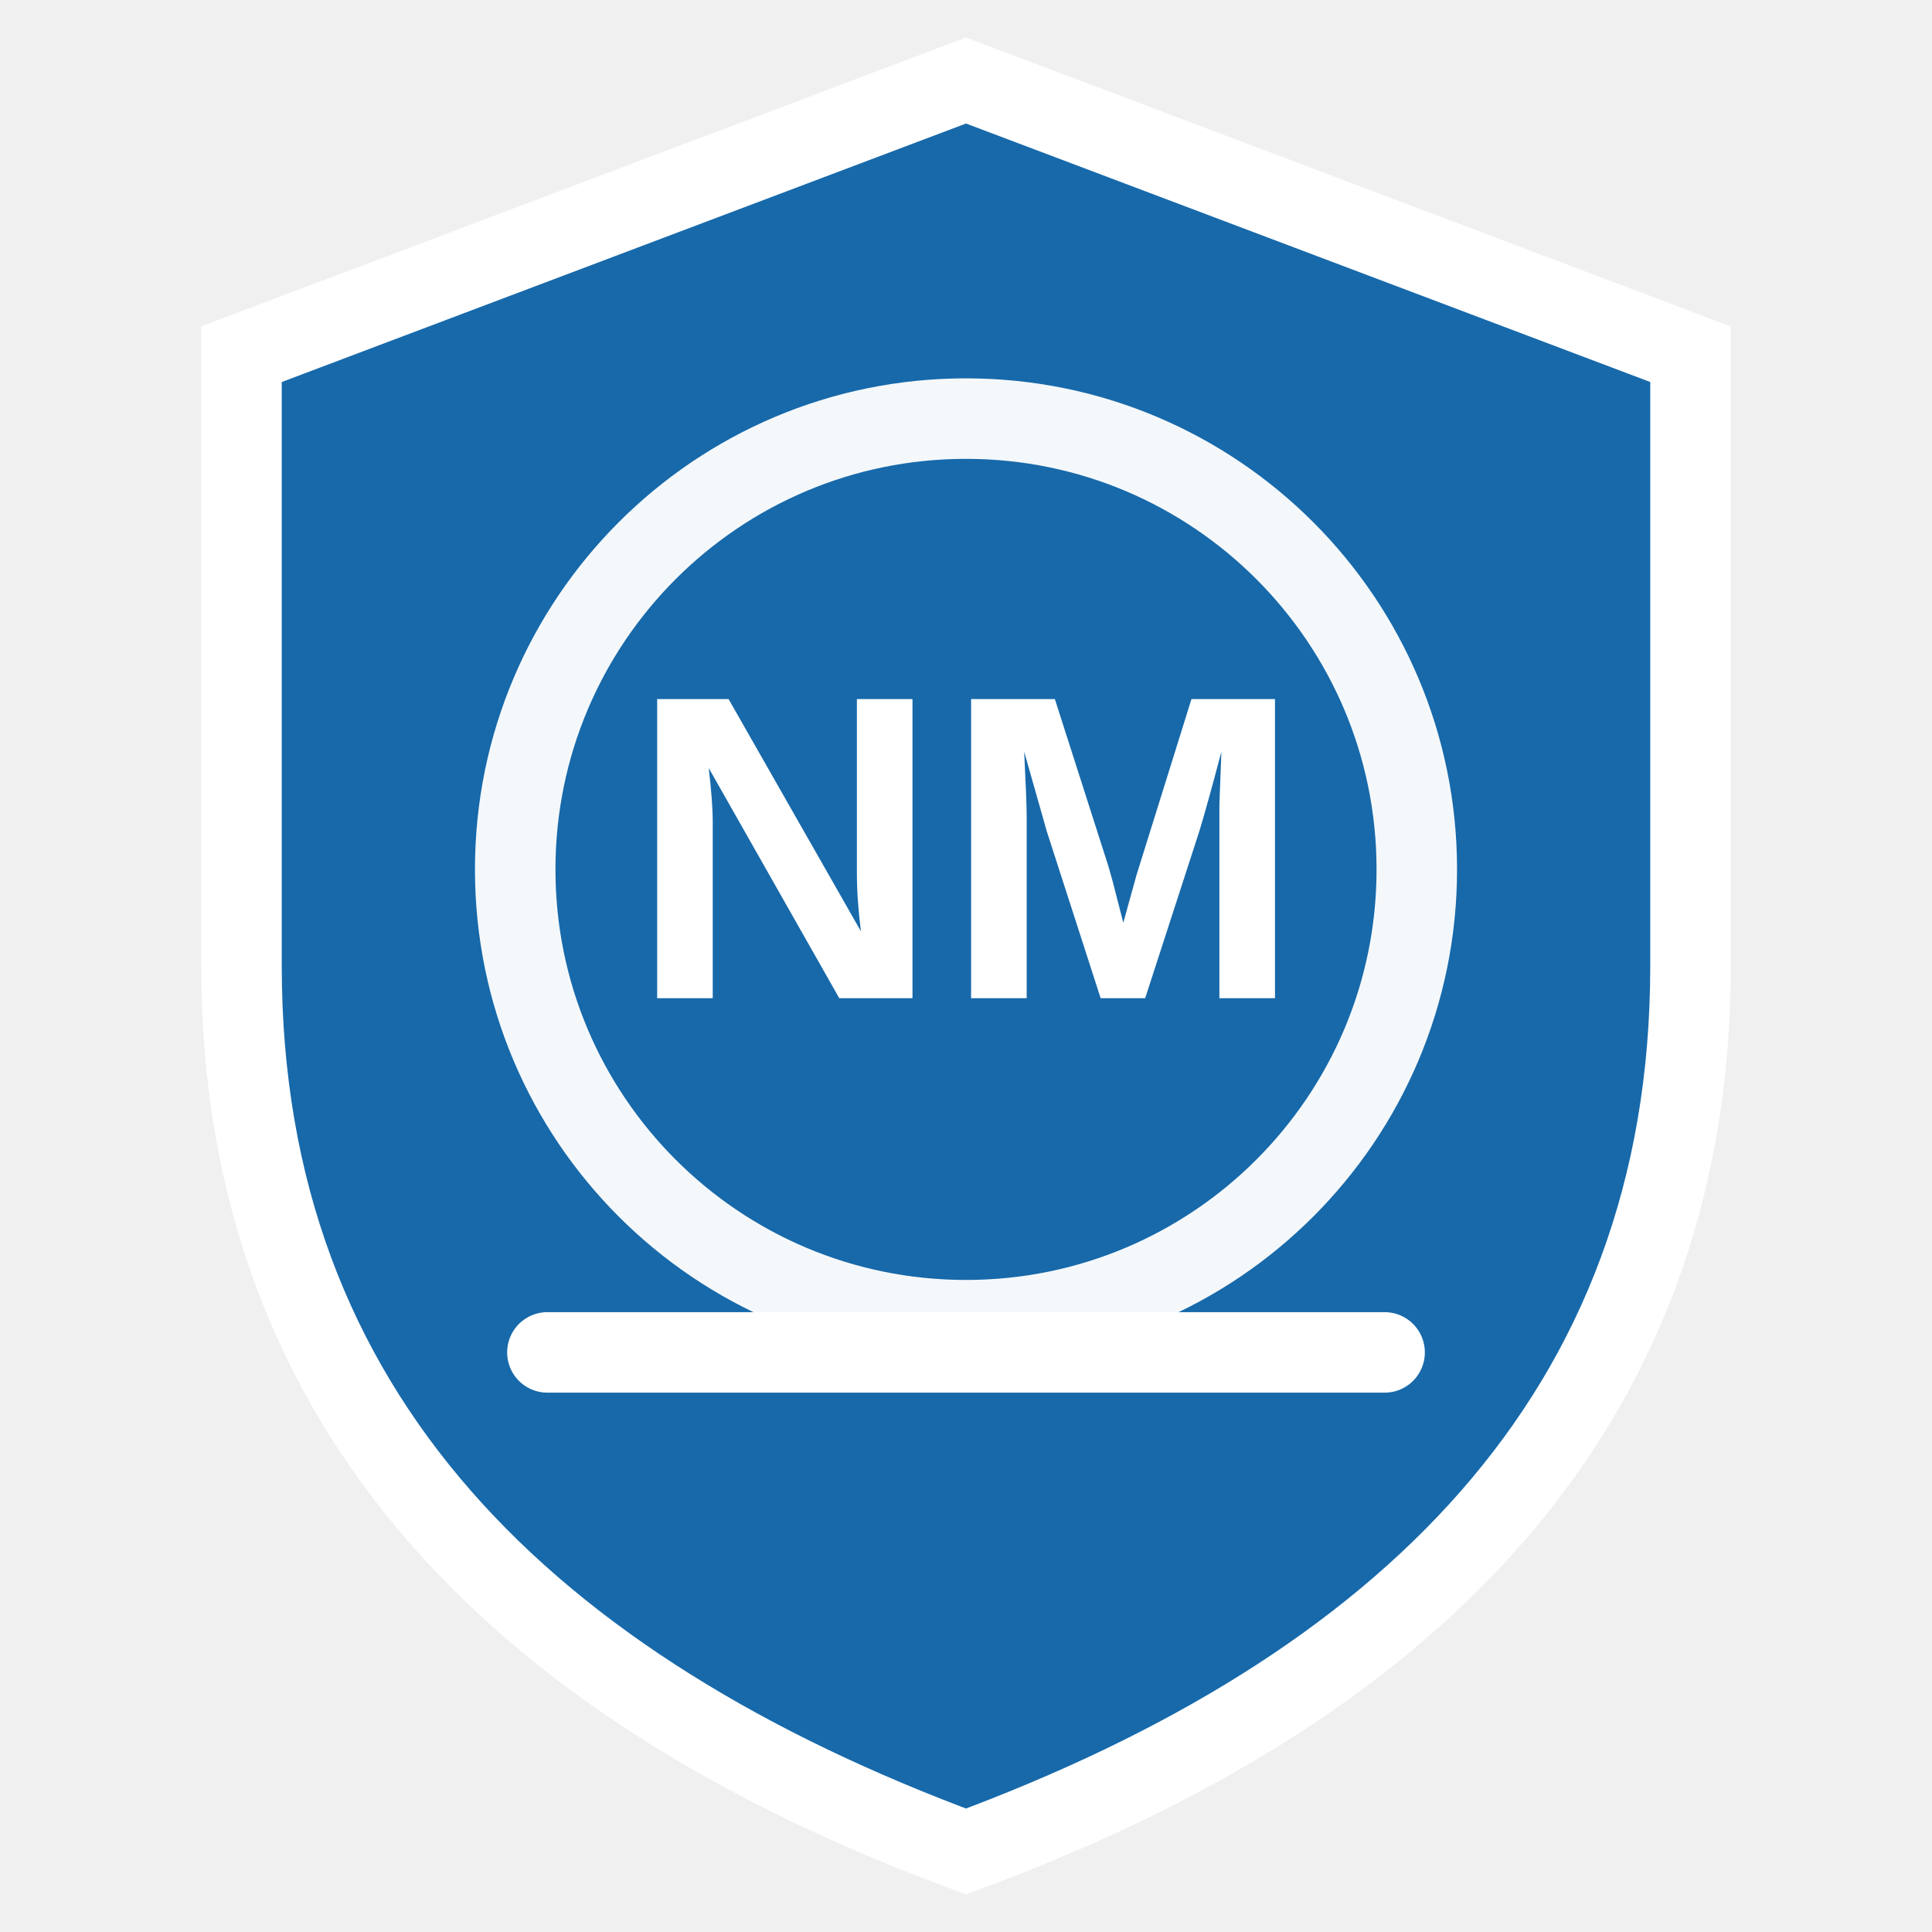
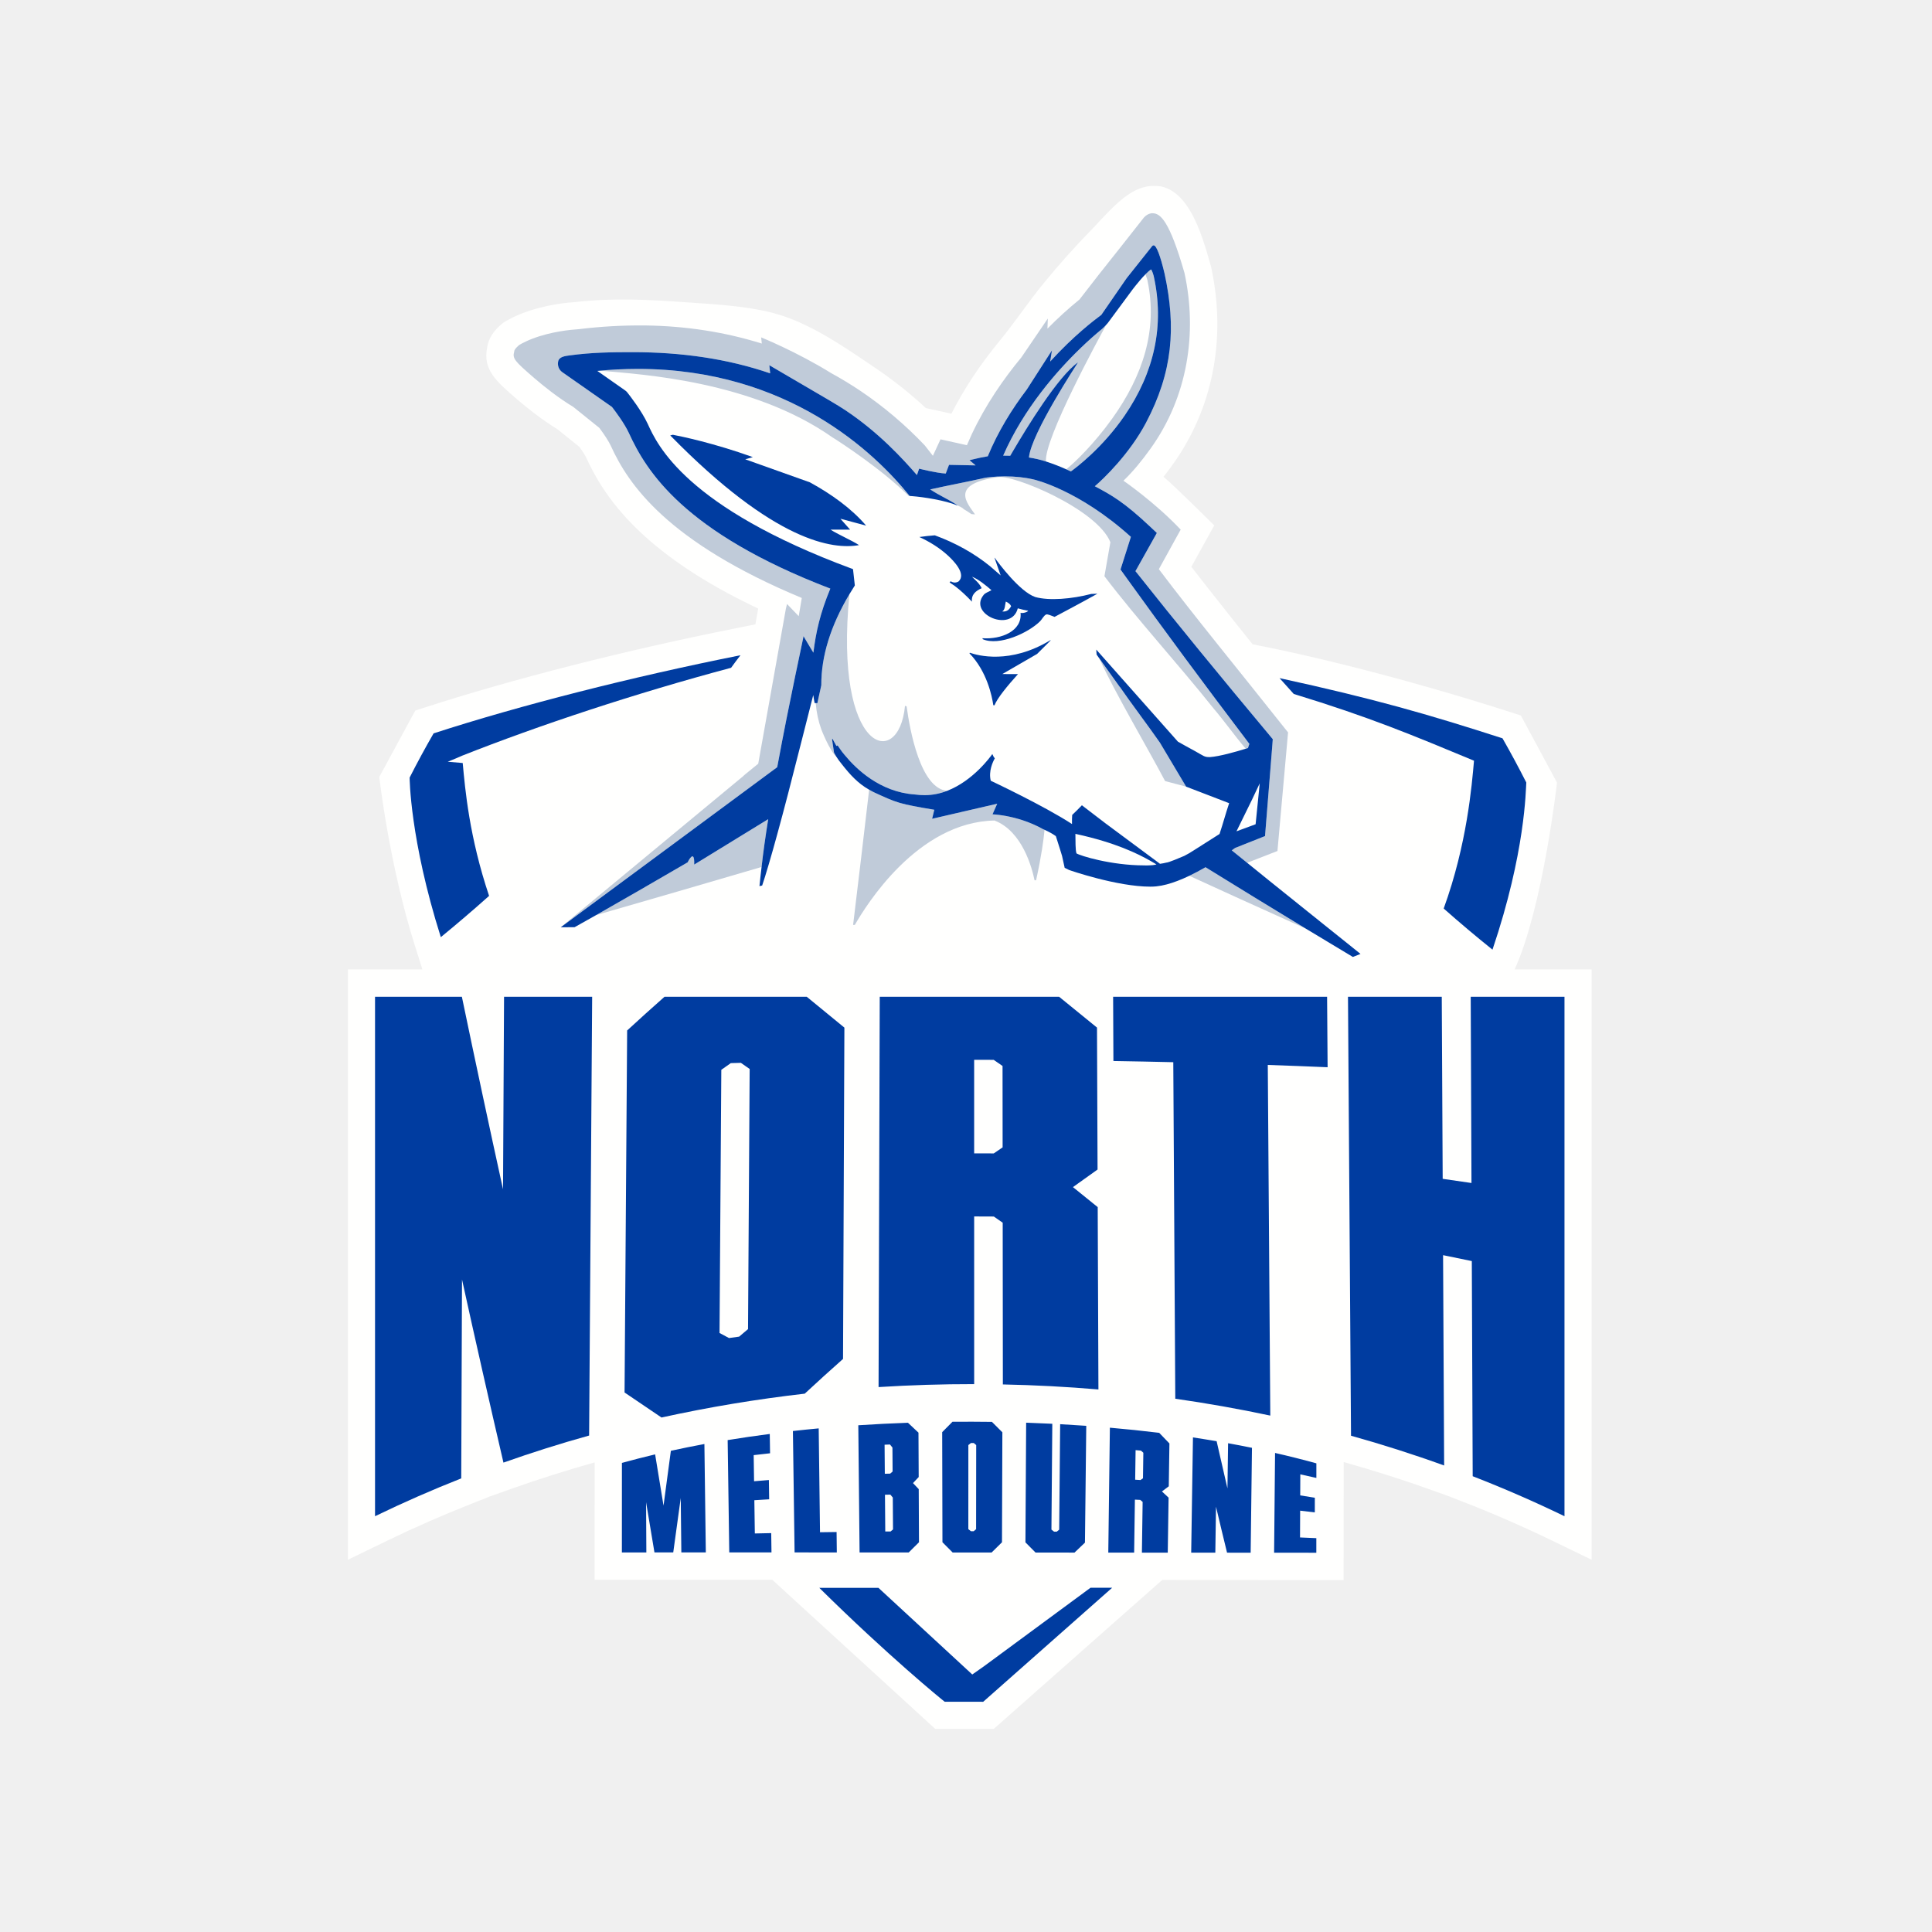
- <svg xmlns="http://www.w3.org/2000/svg" viewBox="0 0 120 120" role="img" aria-label="North Melbourne">
-   <path d="M60 5 105 22v38c0 28-18 45-45 55C33 105 15 88 15 60V22Z" fill="#1769aa" stroke="#ffffff" stroke-width="5" />
-   <circle cx="60" cy="54" r="28" fill="none" stroke="#ffffff" stroke-width="5" opacity=".95" />
-   <text x="60" y="62" text-anchor="middle" font-family="Arial,sans-serif" font-size="27" font-weight="900" fill="#ffffff">NM</text>
-   <path d="M34 84h52" stroke="#ffffff" stroke-width="5" stroke-linecap="round" />
+ <svg xmlns="http://www.w3.org/2000/svg" xmlns:xlink="http://www.w3.org/1999/xlink" class="icon club-logo" aria-hidden="true" width="200" height="200">
+   <defs>
+     <symbol viewBox="0 0 200 200" id="icn-aflc-nmfc">
+       <defs>
+         <path id="cfa" d="M.015.229h128.764v159.756H.015z" />
+       </defs>
+       <g fill="none" fill-rule="evenodd">
+         <g transform="translate(36 19)">
+           <mask id="cfb" fill="#fff">
+             <use xlink:href="#cfa" />
+           </mask>
+           <path d="M120.793 81.354c2.939-6.439 4.387-19.337 4.387-19.337l-3.74-6.945s-14.014-4.688-27.776-7.378c0 0-4.39-5.486-6.337-8.02l2.37-4.282s-4.092-4.086-5.251-5.03c.309-.393.623-.812.946-1.262 4.157-5.788 5.577-13.028 3.998-20.384l-.047-.194-.016-.056C88.435 5.36 86.814-.944 82.265.42c-2.046.613-3.892 2.953-5.35 4.44a84.066 84.066 0 00-4.833 5.41c-1.61 1.953-3.008 4.083-4.613 6.03-2.012 2.44-3.684 4.97-4.98 7.532l-2.642-.588a43.294 43.294 0 00-5.191-4.123c-3.244-2.19-6.878-4.763-10.71-5.743-2.869-.734-5.998-.874-8.943-1.087-3.727-.27-7.564-.457-11.29-.04a11.89 11.89 0 01-.093.012l-.848.073c-1.765.194-4.317.686-6.445 1.932l-.181.107-.164.132c-.89.717-1.415 1.548-1.545 2.434-.486 2.312.929 3.532 3.033 5.346 1.02.879 2.573 2.129 4.257 3.163l.523.42c.58.47 1.16.939 1.742 1.405.425.593.632.966.675 1.059 1.837 4.049 5.68 9.927 17.821 15.663l-.292 1.641-2.092.417c-11.347 2.261-23.043 5.24-32.089 8.172l-1.027.333-3.726 6.874S4.29 70.49 6.942 78.87l.785 2.484H0v61.117l4.053-1.965c2.83-1.372 5.767-2.66 8.728-3.83l1.782-.703v-.011l2.497-.886c2.76-.979 5.62-1.882 8.497-2.69l-.006 12.155 18.393-.004 16.892 15.456 6.01.007 17.462-15.441 18.781.012s.004-12.22.01-12.219c3.184.889 6.36 1.904 9.44 3.017l1.372.496 1.521.592a127.086 127.086 0 019.294 4.05l4.053 1.963V81.354h-7.986" fill="#FFFFFE" mask="url(#cfb)" />
+         </g>
+         <path d="M71.184 89.27c-1.66.976-6.43 3.73-9.472 5.46a3295.85 3295.85 0 0017.126-4.981c.163-1.478.403-3.167.687-4.948a1968.483 1968.483 0 01-7.661 4.7c.057-1.773-.684-.23-.68-.23M116.406 43.043c3.123-4.542 4.143-9.402 3.031-14.444l-.008-.038c-.12-.433-.218-.605-.267-.67-.156.093-.363.278-.587.506.06.171.19.523.195.562l.014.074c1.093 5.092-.477 9.874-3.661 14.315-1.867 2.607-3.884 4.56-4.749 5.234.156.07.316.142.483.22.544-.39 3.257-2.425 5.55-5.759M114.33 59.65c3.505 4.606 7.531 8.963 11.286 13.672 1.18 1.392 2.15 2.783 3.343 4.186l.23-.07.145-.432c-4.776-6.302-8.92-11.899-12.666-17.112l-.672-.937 1.074-3.382c-5.444-4.91-10.039-5.935-10.085-5.946a12.971 12.971 0 00-2.942-.315h-.04c-.577.001-1.061.036-1.367.064-.311.028-.493.054-.51.058l-.081.015-.183.034c-1.698.394-3.86.79-5.567 1.18 1.178.76 1.625.872 2.808 1.628l-.008.02.048.028c.282.121.509.251.658.39.355.217.443.26.749.482l.385.04c-.769-1.132-2.701-3.119 2.318-3.852.014 0-.014 0 0 0 1.538-.352 10.324 3.297 11.694 6.73l-.617 3.519M62.538 38.405c3.841.363 15.303 1.012 23.645 6.878.708.43 5.117 3.296 7.876 6.054l.107.006C90.62 46.936 81.613 38.19 66.035 38.19c-1.373 0-2.787.07-4.2.207l.703.008M86.19 76.493c.112.228.275.516.397.729l.121-.055c.039.06.04.063.095.141.054.08.12.175.193.274.232.334.395.52.417.544l.017.017a1.2 1.2 0 00.022.027c1.168 1.424 3.64 3.819 7.222 4.072a8.07 8.07 0 001.062.073 6.39 6.39 0 002.317-.451c-2.763-.211-3.867-6.276-4.201-8.746l-.167-.045c-.633 6.71-7.391 4.905-5.75-11.567-1.945 3.258-2.927 6.423-2.914 9.418v.016l-.366 1.66-.04.188-.174-.002c.085.996.283 1.896.577 2.708 0 0 .826 2.169 1.571 2.855-.176-.279-.252-.45-.252-.449l-.2-1.364.053-.043M114.592 33.536a8.203 8.203 0 01-.48.49c-.73.599-1.47 1.257-2.203 1.964-2.513 2.417-5.934 6.307-8.063 11.18h.173c.155 0 .316.002.481.008l.079.003.293-.5c1.41-2.397 4.642-7.713 6.72-9.166.002.02-4.86 7.37-5.075 9.846l.014.002c.321.051.614.107.893.172 0 0 .306.066.854.239-.22-2.325 5.558-12.902 6.208-14.092.052-.066.085-.113.106-.146M124.795 89.775c-.585.338-1.144.633-1.676.887 3.496 1.604 7.034 3.212 10.58 4.804l1.282.577.185.082a1275.35 1275.35 0 01-10.37-6.35M81.578 82.177l.08-.056-.08.055M115.933 71.117l-.01.006c-.721-1.007-1.41-1.965-2.116-2.956 1.535 3.412 5.164 9.56 6.803 12.689l2.176.577-2.719-4.566c-1.042-1.51-3.163-4.324-4.134-5.75" fill="#C0CBD9" />
+         <path d="M132.304 87.394l-.063.703-.656.253c-.83.322-1.657.644-2.483.967-.53-.429-1.06-.858-1.59-1.29.142-.1.26-.185.343-.247 1.004-.4 2.009-.799 3.017-1.196l.084-.033.007-.09c.224-2.887.47-5.951.751-9.367l.042-.577-.053-.062c-5.442-6.513-10.005-12.08-14.162-17.33.72-1.281 1.44-2.566 2.16-3.854l.054-.1-.616-.58c-2.785-2.627-4.06-3.33-5.804-4.255.92-.786 3.591-3.348 5.294-6.565 2.774-5.247 3.131-9.886 1.933-15.42-.435-1.867-.864-2.98-1.136-2.948 0 0-.06-.016-.148.065-.881 1.113-1.765 2.223-2.655 3.339a974.359 974.359 0 01-2.614 3.788c-.744.557-2.837 2.134-5.295 4.83l.184-1.156-2.606 4.057c-1.524 2.003-2.973 4.327-4.037 6.908l-.739.138-.056.011-1.097.254.633.54-2.753-.055-.34.898c-.965-.048-2.754-.503-2.754-.503l-.229.663c-1.444-1.662-3.916-4.38-7.366-6.687a33.507 33.507 0 00-2.055-1.258l-5.857-3.427.086.841c-4.421-1.516-9.19-2.193-14.237-2.193-2.209 0-4.223.023-6.54.337-.446.06-1.042.136-1.159.578-.115.436.051.9.413 1.154 1.713 1.204 3.428 2.404 5.144 3.6.385.493 1.292 1.707 1.754 2.702 1.784 3.903 5.642 10.28 20.851 16.105-1.063 2.57-1.485 4.48-1.753 6.633-.383-.634-.783-1.292-1.021-1.709.036-.028-1.439 6.601-2.723 13.563L58.044 95.992l19.16-15.867c-.519.407-.446.335 1.288-1.066l2.863-16.05.117-.483 1.212 1.26.317-1.883c-13.944-5.812-17.957-11.76-19.764-15.742-.201-.439-.645-1.134-1.19-1.864-.676-.54-1.35-1.084-2.024-1.63l-.673-.54c-1.579-.952-3.067-2.149-4.04-2.987-2.092-1.804-2.266-2.034-2.08-2.74-.02-.252.522-.69.522-.69 1.755-1.027 3.998-1.416 5.327-1.561l.83-.072a52.17 52.17 0 016.87-.387c4.238.055 8.274.685 12.083 1.875l-.068-.64s3.723 1.51 7.236 3.693a39.724 39.724 0 013.053 1.853 40.068 40.068 0 016.65 5.637l.84 1.075.788-1.704 2.733.608.493-1.113c1.446-3.087 3.325-5.782 5.14-7.97l2.742-4.028-.039 1.048a40.031 40.031 0 013.321-3.022c.655-.84 1.309-1.684 1.962-2.529 1.548-1.945 3.132-3.95 4.712-5.965.444-.473.882-.433.882-.433.807 0 1.75.748 3.307 6.174l.015.063c1.323 6.161.329 12.764-3.529 18.134-.933 1.301-1.835 2.392-2.8 3.317 0 0 3.27 2.246 5.924 5.065l-.429.772-1.831 3.321c3.707 4.917 8.133 10.288 12.97 16.391l.406.507-1.036 11.575" fill="#C0CBD9" />
+         <path d="M88.495 95.74c1.144-1.99 6.463-10.639 14.452-10.801 2.894 1.107 3.893 4.93 4.147 6.184l.16.006c.559-2.535.785-4.228.877-5.227l-.164-.073c-1.405-.788-2.824-1.172-3.828-1.358a13.075 13.075 0 00-.29-.05 9.506 9.506 0 00-1.104-.123l.035-.08.45-1.019-2.978.69-3.76.871.227-.934c-3.637-.607-3.852-.706-6.22-1.795l-.016-.007-.165-.087-.018-.008c-.112-.058-.219-.12-.327-.18-.53 4.57-1.082 9.218-1.66 13.999l.182-.007" fill="#C0CBD9" />
+         <path d="M110.972 85.177l.003.129s.005-.048-.003-.13" fill="#FDFCFB" />
+         <path d="M99.801 52.73c-.15-.138-.376-.268-.658-.39.222.128.443.258.658.39" fill="#F8F7F6" />
+         <path d="M69.448 150.186c-.25 1.923-.504 3.816-.76 5.676-.292-1.802-.583-3.57-.87-5.305-1.15.274-2.295.567-3.437.882l-.004 9.268h2.533l-.028-5.199c.286 1.697.575 3.43.867 5.198h1.945c.26-1.849.52-3.728.776-5.638.022 1.88.042 3.758.062 5.637h2.534c-.05-3.738-.099-7.48-.147-11.222-1.16.216-2.318.45-3.47.703M78.14 158.744c-.017-1.147-.032-2.294-.05-3.443l1.534-.094-.029-1.996c-.511.04-1.023.083-1.534.128-.013-.901-.025-1.803-.04-2.704.565-.067 1.13-.13 1.695-.192l-.03-2c-1.457.187-2.91.398-4.359.636l.166 11.626 4.371.001c-.01-.666-.02-1.333-.028-1.999-.565.011-1.13.024-1.695.037M86.603 158.593c-.572.008-1.144.015-1.715.024l-.136-10.751c-.891.082-1.782.172-2.67.272l.173 12.568 4.372.002-.024-2.115M92.195 158.537c-.184 0-.368.002-.553.004l-.03-3.806.557-.013.252.3.024 3.303-.25.212zm-.623-8.98l.558-.023.255.315.017 2.482-.25.218-.556.015-.024-3.007zm3.508-1.25c-.362-.344-.725-.685-1.089-1.024-1.715.06-3.428.147-5.14.26l.132 13.166 5.085.003c.355-.35.71-.705 1.065-1.058-.008-1.833-.016-3.668-.026-5.5l-.594-.625c.196-.21.392-.416.59-.626l-.023-4.596zM101.047 158.298l-.25.213h-.287l-.268-.214.002-8.704.27-.213h.29c.083.072.168.143.252.214l-.01 8.704zm-2.448-11.117l-1.064 1.075.027 11.396c.353.353.704.707 1.056 1.062l4.032.003c.358-.354.716-.708 1.075-1.06.013-3.796.028-7.591.04-11.386l-1.08-1.08a190.61 190.61 0 00-4.086-.01zM106.227 147.276l-.074 12.388c.35.351.7.704 1.047 1.056l4.033.003c.36-.346.72-.689 1.081-1.031l.135-12.091c-.9-.064-1.801-.12-2.702-.17l-.1 10.919-.251.206-.286-.004-.266-.21.09-10.953c-.9-.045-1.804-.083-2.707-.113M118.32 153.032l-.253.181-.554-.035.043-3.06.555.049.247.221-.037 2.644zm-3.426-5.238l-.164 12.931 2.676.002.078-5.486.554.027.247.21-.076 5.25h2.677l.086-5.692c-.23-.213-.458-.428-.687-.642.235-.179.47-.357.706-.532.021-1.478.044-2.956.067-4.436-.352-.364-.704-.73-1.057-1.1a147.65 147.65 0 00-5.107-.532zM127.065 154.081a580.27 580.27 0 01-1.12-4.887c-.815-.138-1.632-.27-2.45-.393-.06 3.98-.122 7.956-.183 11.93.833 0 1.665 0 2.498.002l.071-4.76c.38 1.615.76 3.202 1.143 4.76l2.444.002.135-10.858c-.822-.168-1.646-.326-2.471-.475l-.067 4.68M131.895 160.737c1.456 0 2.914 0 4.37.002l.001-1.51c-.562-.026-1.125-.05-1.688-.073.004-.923.01-1.848.013-2.773.506.057 1.013.117 1.518.18l.002-1.518c-.504-.083-1.008-.164-1.513-.243.004-.726.008-1.45.01-2.177.555.119 1.109.242 1.662.37v-1.51a96.331 96.331 0 00-4.277-1.076l-.098 10.328M108.737 66.271c-4.168 2.534-7.554 1.58-8.338 1.3l-.041.063c1.808 1.86 2.333 4.427 2.468 5.366l.123.014c.288-.735 1.314-1.992 2.433-3.23l-1.622-.007 3.6-2.082a94.107 94.107 0 011.403-1.398l-.026-.026M133.928 71.837c7.933 2.426 12.276 4.26 18.66 6.91-.222 2.53-.72 8.655-3.138 15.304a135.76 135.76 0 005.052 4.257c3.415-10.105 3.445-16.56 3.499-17.304a104.328 104.328 0 00-2.462-4.573c-7.736-2.5-13.409-4.127-23.08-6.232l1.469 1.638" fill="#003CA0" />
+         <path d="M118.432 89.584c-3.418 0-6.65-1.008-6.996-1.244-.122-.38-.095-1.275-.111-2.02.017.005.035.008.052.012l.005.001c.52.114 1.018.233 1.49.355 3.614.936 5.634 2.07 6.705 2.713l.14.085c-.46.137-1.285.098-1.285.098zm9.796-3.99l.682-1.392.077-.157.61-1.242.81-1.713-.427 4.237-1.98.731.228-.465zm-17.854-37.012a20.627 20.627 0 00-2.096-.808 10.508 10.508 0 00-.854-.239 12.576 12.576 0 00-.907-.174c.214-2.475 5.077-9.826 5.076-9.846-2.08 1.453-5.312 6.77-6.721 9.165l-.293.501c-.027 0-.053-.003-.079-.003a14.481 14.481 0 00-.481-.008h-.173c2.129-4.873 5.55-8.763 8.063-11.18a37.09 37.09 0 012.203-1.964c.204-.195.359-.353.48-.49.036-.04.07-.08.1-.117a761.438 761.438 0 002.57-3.477l.289-.368c.307-.39.686-.833 1.024-1.177.224-.228.43-.413.587-.506.05.065.146.237.267.67l.008.038c1.112 5.042.092 9.902-3.03 14.444-2.293 3.334-5.006 5.369-5.55 5.76-.167-.08-.327-.152-.483-.221zM78.899 91.669c.339-.99.995-3.219 1.567-5.324.357-1.298.734-2.718 1.112-4.168v-.001c.964-3.7 1.937-7.602 2.61-10.226.04.282.087.56.143.834l.11.002.174.002.04-.188.366-1.66v-.016c-.013-2.995.97-6.16 2.914-9.418.17-.284.344-.57.529-.855l.028-.044-.189-1.69-.084-.032c-17.256-6.382-20.194-12.863-21.16-14.994-.63-1.36-1.873-2.953-2.124-3.269a1.02 1.02 0 00-.217-.203c-.71-.496-1.419-.994-2.128-1.492l-.756-.53a43.895 43.895 0 014.2-.207c15.58 0 24.585 8.746 28.132 13.153l.11.006.065.005.032.002c1.25.095 3.475.445 4.72.964l.002-.007.008-.02c-1.183-.756-1.63-.868-2.808-1.628 1.706-.39 3.869-.786 5.567-1.18l.183-.034.08-.015c.018-.004.2-.03.51-.058.307-.028.79-.063 1.367-.064h.041c1.056 0 2.045.106 2.942.315.046.01 4.641 1.036 10.085 5.946a3058.28 3058.28 0 01-1.074 3.382l.672.937c3.746 5.213 7.89 10.81 12.666 17.112l-.145.431-.23.071c-1.042.322-2.706.794-3.692.865l-.049.001c-.548 0-.568-.091-1.513-.622a35.45 35.45 0 00-.986-.539l-.784-.44-8.452-9.53.037.52.287.404c.705.99 1.395 1.95 2.117 2.956l.01-.006c.97 1.426 3.09 4.24 4.133 5.75l2.72 4.566 4.454 1.712c-.4 1.198-.596 1.982-.994 3.188l-2.661 1.691a9.708 9.708 0 01-.997.58c-1.728.74-1.797.681-1.797.681-.272.071-.429.091-.709.137l-.105-.08-5.529-4.103-2.452-1.877a25.663 25.663 0 01-1.004 1 9.609 9.609 0 00-.022.796l-.002-.002c0 .007.002.014.003.02l.003.13c-2.866-1.875-8.412-4.485-8.412-4.485-.25-1 .225-1.976.42-2.319-.038-.048-.078-.097-.113-.143l-.145-.301c-.176.257-1.981 2.764-4.672 3.806a6.39 6.39 0 01-2.317.451c-.345 0-.7-.025-1.062-.073-3.582-.253-6.054-2.648-7.222-4.072l-.022-.027-.017-.017a5.97 5.97 0 01-.417-.544 7.374 7.374 0 01-.288-.415l-.121.055a14.058 14.058 0 01-.396-.733l-.058.043c.067.457.137.91.204 1.368 0 0 .076.17.252.449.132.208.318.476.577.787.792 1.004 1.61 1.939 2.807 2.613.108.06.215.122.327.18l.018.008.165.087.017.007c2.367 1.09 2.582 1.188 6.22 1.795l-.228.934 3.76-.87 2.978-.69-.45 1.018-.035.08s.427.014 1.104.123l.29.05c1.004.186 2.423.57 3.828 1.358l.164.073c.453.203.845.42 1.17.653.302.93.629 1.996.643 2.052l.27 1.23.452.221c.05.025 4.964 1.728 8.411 1.728.215 0 .421-.01.616-.029a6.99 6.99 0 001.083-.203c.704-.185 1.488-.484 2.343-.892.532-.254 1.091-.549 1.676-.887a1275.35 1275.35 0 0010.37 6.35c1.643.994 3.249 1.96 4.823 2.902l.062.037.79-.315-.195-.157a1258.258 1258.258 0 01-5.242-4.202 1390.575 1390.575 0 01-7.891-6.362c.143-.102.26-.186.343-.248 1.004-.4 2.009-.799 3.017-1.196l.084-.033.007-.09c.224-2.887.47-5.951.751-9.367l.042-.577-.053-.062c-5.442-6.513-10.005-12.08-14.162-17.33.72-1.281 1.44-2.566 2.16-3.854l.054-.1-.616-.58c-2.785-2.627-4.06-3.33-5.803-4.255.92-.786 3.59-3.348 5.293-6.565 2.774-5.247 3.131-9.886 1.933-15.42-.435-1.867-.864-2.98-1.136-2.948 0 0-.06-.016-.148.065-.881 1.113-1.765 2.223-2.655 3.339a974.359 974.359 0 01-2.614 3.788c-.744.557-2.837 2.134-5.295 4.83l.184-1.156-2.606 4.057c-1.524 2.003-2.973 4.327-4.037 6.908l-.739.138-.056.011-1.097.254.633.54-2.753-.055-.34.898c-.965-.048-2.754-.503-2.754-.503l-.229.663c-1.444-1.662-3.916-4.38-7.366-6.687-.506-.336-1.02-.65-1.54-.955l.006.003-.52-.306-5.858-3.427.086.841c-4.421-1.516-9.19-2.193-14.237-2.193-2.209 0-4.223.023-6.54.337-.446.06-1.042.136-1.159.578-.115.436.051.9.413 1.154 1.713 1.204 3.428 2.404 5.144 3.6.385.493 1.292 1.707 1.754 2.702 1.784 3.903 5.642 10.28 20.851 16.105-1.063 2.57-1.485 4.48-1.753 6.633-.383-.634-.783-1.292-1.021-1.709.036-.028-1.439 6.601-2.723 13.563L58.044 95.992l1.44-.01c.46-.252 1.257-.7 2.228-1.252a1074.34 1074.34 0 009.472-5.46c-.004.002.737-1.542.68.231 2.583-1.576 5.137-3.144 7.66-4.7-.283 1.781-.523 3.47-.686 4.948-.06.545-.18 1.5-.219 1.982l.28-.062z" fill="#003CA0" />
+         <path d="M104.669 62.766c-.171.28-.368.582-.92.537.32-.202.274-.67.372-1.031.506.234.548.494.548.494zm-1.718-5.024l.637 1.826-1.116-.969c-1.631-1.32-3.547-2.394-5.702-3.183a23.01 23.01 0 00-1.598.176c1.076.496 2.07 1.112 2.929 1.892.624.568 1.977 1.954 1.114 2.721-.351.18-.585.084-.808-.03l-.104.105c.1.102.381.268.493.348.612.448 1.285 1.09 1.819 1.657-.078-.76.41-1.116 1.009-1.397-.25-.508-.64-.828-1.007-1.183.651.236 1.419.875 2.02 1.39-.361.211-.622.257-.818.5-1.61 1.99 2.895 3.925 3.541 1.38.349.097.705.188 1.081.251-.097.155-.604.29-.794.208.185 1.902-2 2.77-3.95 2.636l.043.102c1.698.732 4.725-.654 5.938-1.869.195-.195.376-.584.618-.69.15-.065.578.142.874.246.697-.369 2.951-1.563 4.437-2.4l-.652.027c-1.993.518-4.33.724-5.788.317-1.625-.559-3.845-3.576-4.19-4.055l-.026-.006zM52.073 123.115a1836.527 1836.527 0 01-4.26-19.931h-8.99v53.774a128.974 128.974 0 018.924-3.915l.08-20.59a1603.688 1603.688 0 004.29 18.955 134.92 134.92 0 018.868-2.801l.315-45.423h-9.121l-.106 19.931M77.436 137.588l-.922.78c-.35.049-.7.096-1.048.146-.325-.175-.652-.349-.98-.524l.184-27.243c.327-.231.654-.463.982-.693l1.044-.029c.302.214.605.424.909.636l-.169 26.927zm-8.645-34.404c-1.29 1.14-2.58 2.3-3.869 3.49l-.268 37.476c1.273.87 2.549 1.732 3.825 2.59 4.923-1.083 9.87-1.9 14.827-2.468a232.647 232.647 0 013.965-3.597l.14-34.296a574.286 574.286 0 01-3.897-3.195H68.791zM102.874 119.401c-.675-.004-1.353-.006-2.03-.006v-9.682c.675 0 1.35 0 2.023.002l.916.634.008 8.427c-.305.208-.61.417-.917.625zm10.76 5.56c-.854-.697-1.71-1.387-2.562-2.072.849-.605 1.698-1.213 2.547-1.82l-.058-14.693a711.005 711.005 0 00-3.923-3.192H91.071l-.122 40.406c3.296-.208 6.597-.31 9.897-.307l-.001-17.357c.679 0 1.355.003 2.034.008.307.213.612.427.92.64.006 5.58.01 11.16.017 16.742 3.3.066 6.599.24 9.893.521l-.075-18.876zM115.23 103.184l.03 6.65c2.067.033 4.132.076 6.198.124.07 11.61.138 23.223.207 34.838 3.286.47 6.566 1.05 9.835 1.746l-.259-36.3c2.065.07 4.128.15 6.192.238l-.053-7.296h-22.15M152.248 103.184l.079 19.28c-.991-.15-1.986-.293-2.981-.432l-.095-18.848h-9.708l.314 45.442c3.228.901 6.443 1.925 9.64 3.081l-.11-21.773c.993.198 1.983.403 2.974.612l.092 22.272a129.272 129.272 0 019.502 4.14v-53.774h-9.707M50.63 92.74c-2.052-6.109-2.48-11.026-2.73-13.753l-1.55-.132c.491-.195 1.492-.615 1.491-.627 7.993-3.162 17.919-6.449 27.842-9.1.32-.445.643-.879.972-1.298-11.19 2.23-22.728 5.157-31.77 8.089a97.139 97.139 0 00-2.48 4.576s.01 6.349 3.228 16.519a149.223 149.223 0 004.997-4.273M69.383 45.075C80.243 56.16 86.262 56.908 88.927 56.43c-.674-.451-2.28-1.154-2.954-1.606l2.03.003-1.005-1.127 2.664.712c-1.514-1.771-3.583-3.254-5.822-4.481l-6.692-2.384.785-.228c-4.066-1.46-7.43-2.152-8.28-2.312l-.27.068M101.89 172.471l-1.241.871-9.71-8.967-6.126-.003c7.13 7.039 12.624 11.518 12.981 11.792l3.986.004 13.348-11.803h-2.24l-10.999 8.106" fill="#003CA0" />
+       </g>
+     </symbol>
+   </defs>
+   <use xlink:href="#icn-aflc-nmfc" />
</svg>
